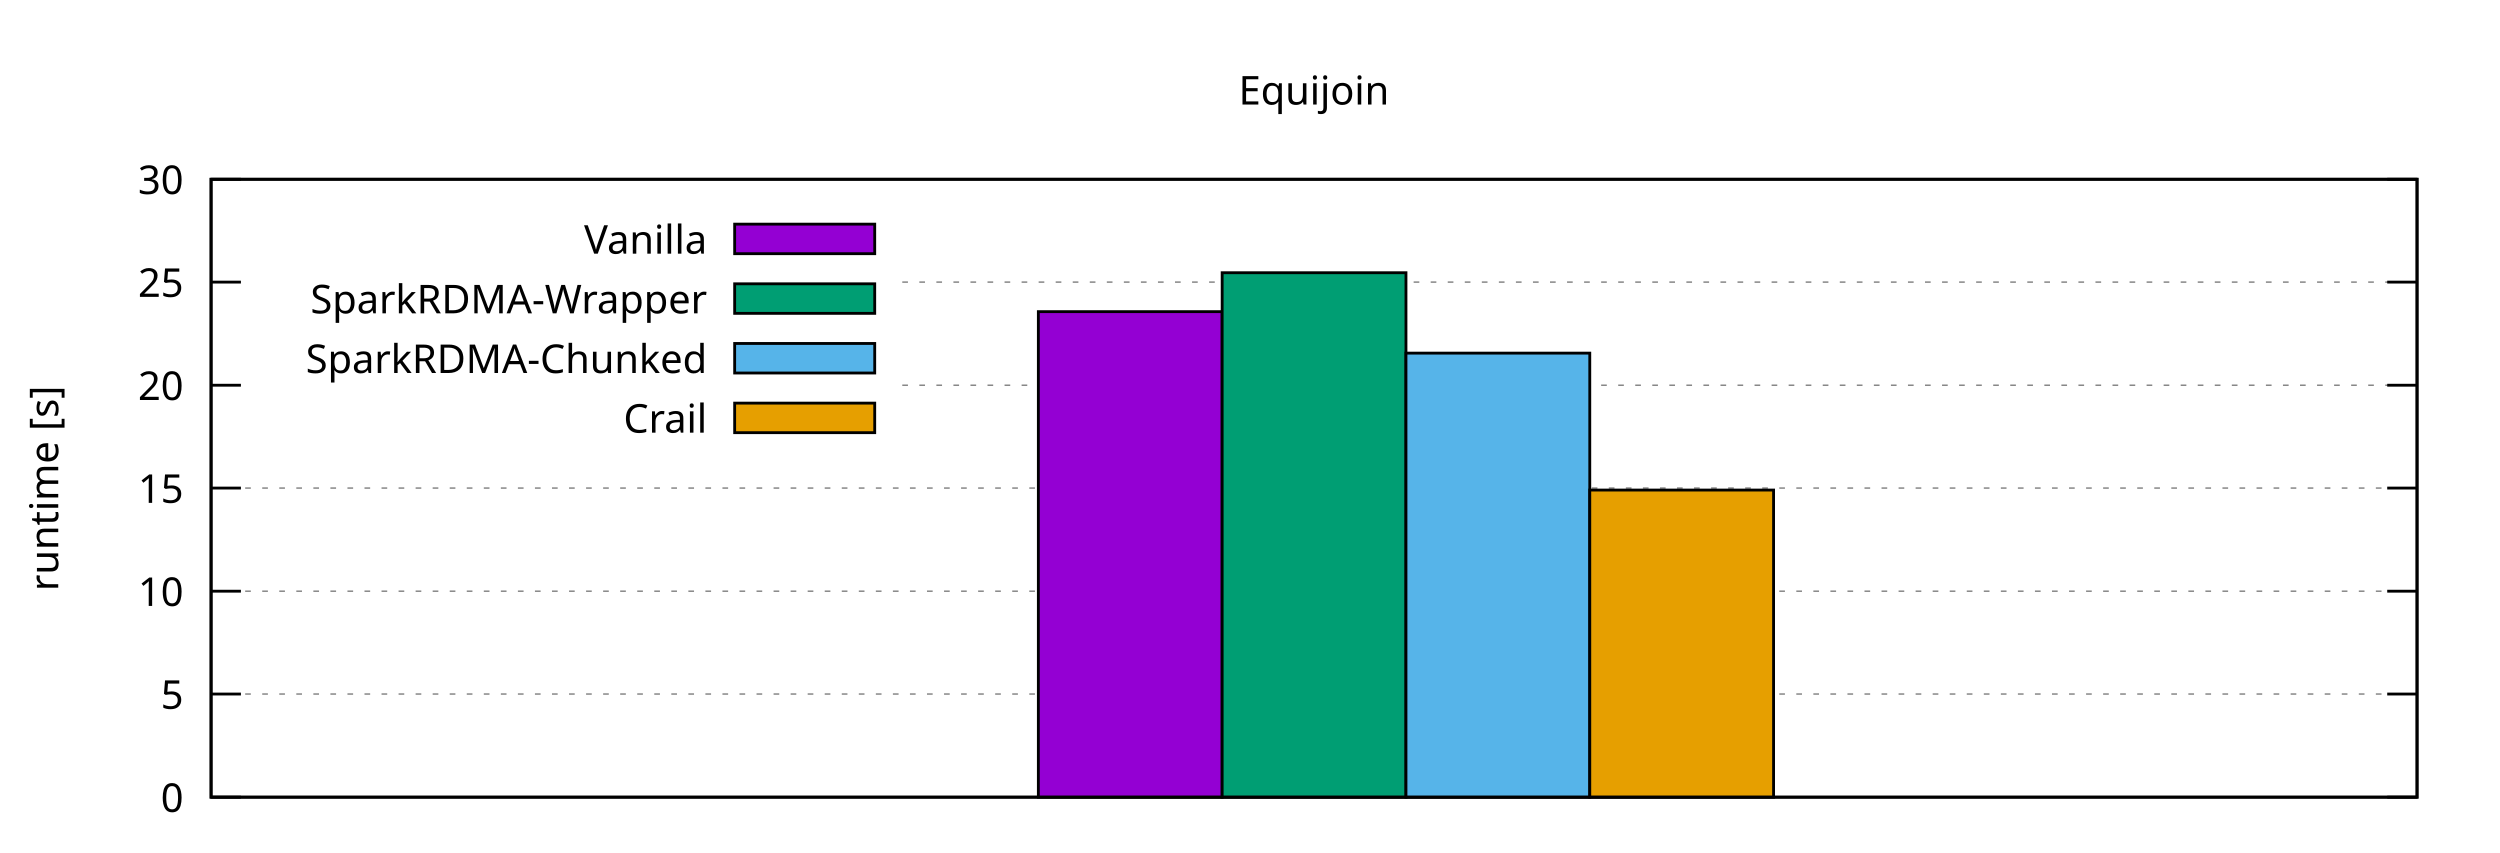
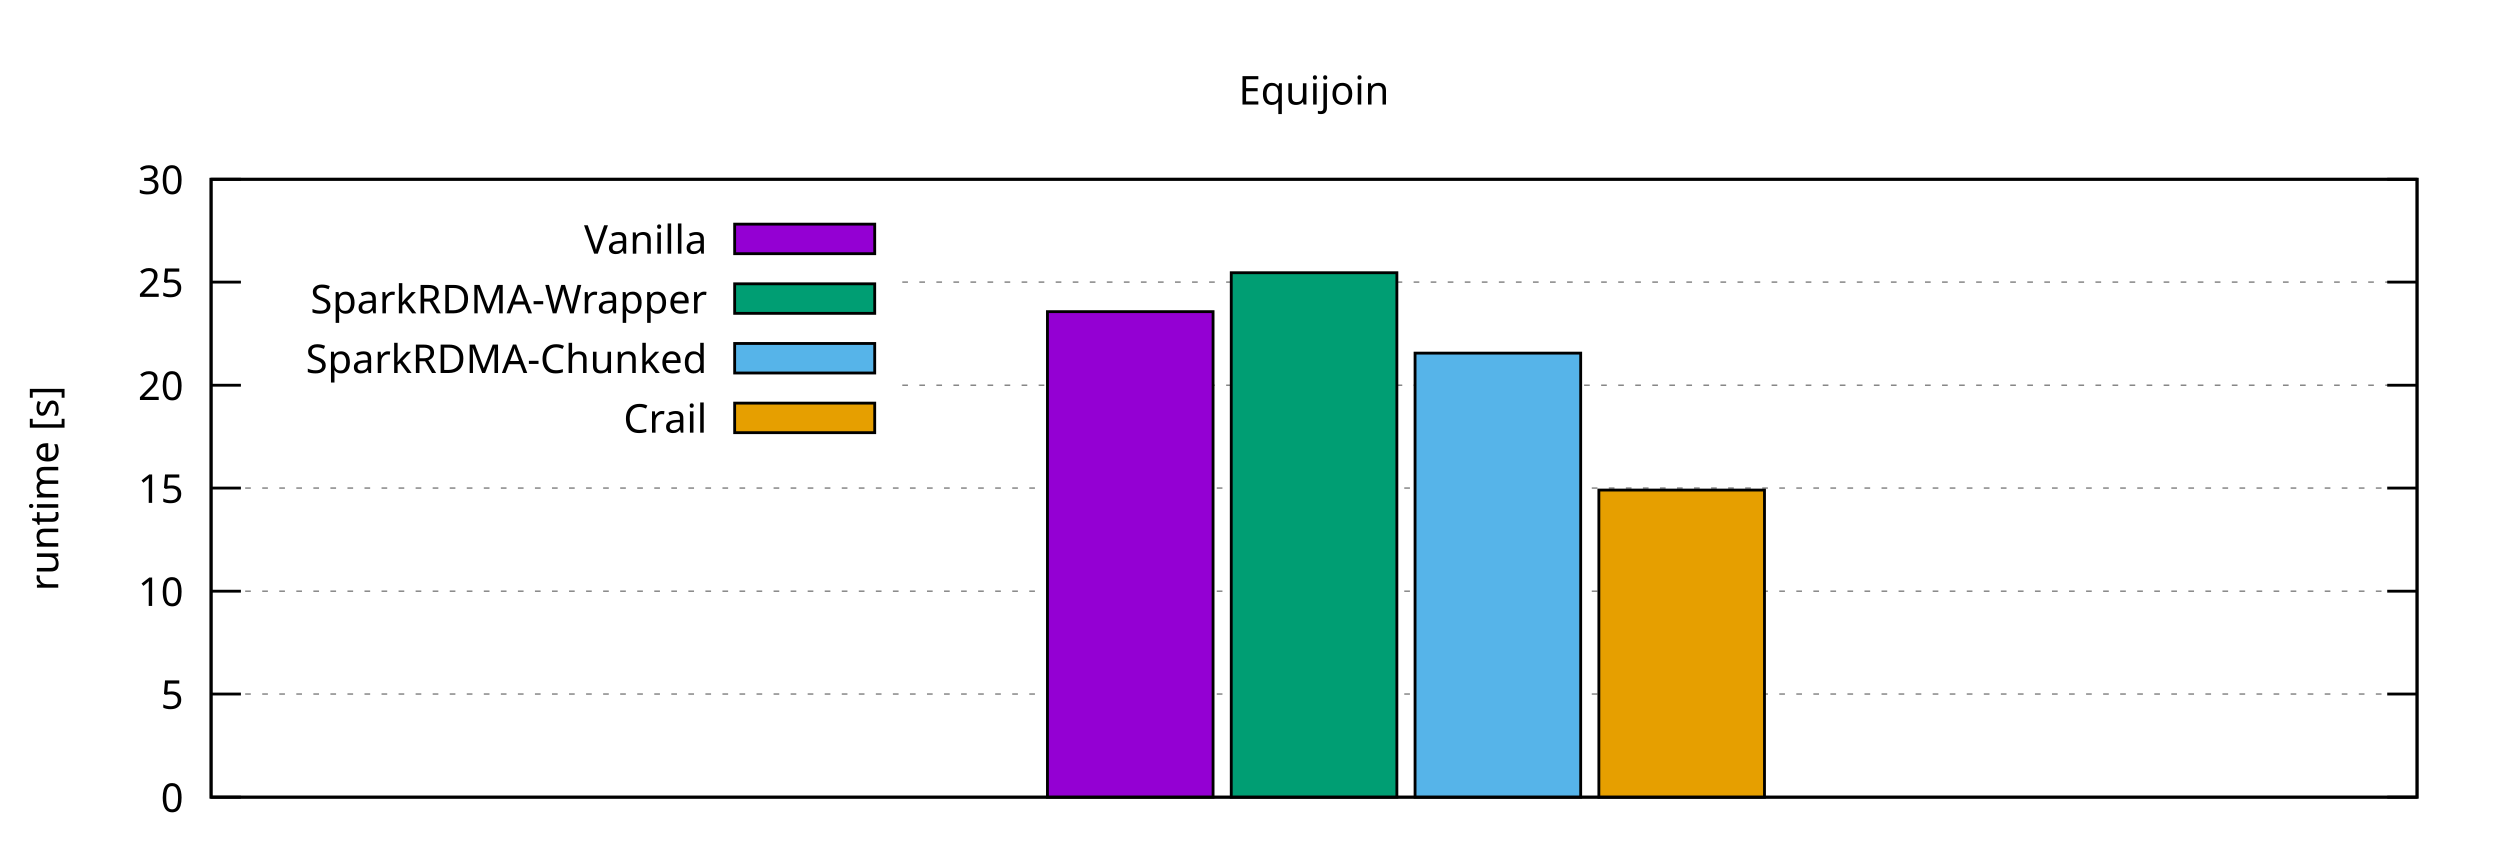
<svg xmlns="http://www.w3.org/2000/svg" xmlns:xlink="http://www.w3.org/1999/xlink" width="880" height="300" viewBox="0 0 880 300">
  <g id="gnuplot_canvas">
    <rect x="0" y="0" width="880" height="300" fill="none" />
    <defs>
      <circle id="gpDot" r="0.5" stroke-width="0.5" />
      <path id="gpPt0" stroke-width="0.190" stroke="currentColor" d="M-1,0 h2 M0,-1 v2" />
      <path id="gpPt1" stroke-width="0.190" stroke="currentColor" d="M-1,-1 L1,1 M1,-1 L-1,1" />
      <path id="gpPt2" stroke-width="0.190" stroke="currentColor" d="M-1,0 L1,0 M0,-1 L0,1 M-1,-1 L1,1 M-1,1 L1,-1" />
      <rect id="gpPt3" stroke-width="0.190" stroke="currentColor" x="-1" y="-1" width="2" height="2" />
      <rect id="gpPt4" stroke-width="0.190" stroke="currentColor" fill="currentColor" x="-1" y="-1" width="2" height="2" />
      <circle id="gpPt5" stroke-width="0.190" stroke="currentColor" cx="0" cy="0" r="1" />
      <use xlink:href="#gpPt5" id="gpPt6" fill="currentColor" stroke="none" />
      <path id="gpPt7" stroke-width="0.190" stroke="currentColor" d="M0,-1.33 L-1.33,0.67 L1.33,0.67 z" />
      <use xlink:href="#gpPt7" id="gpPt8" fill="currentColor" stroke="none" />
      <use xlink:href="#gpPt7" id="gpPt9" stroke="currentColor" transform="rotate(180)" />
      <use xlink:href="#gpPt9" id="gpPt10" fill="currentColor" stroke="none" />
      <use xlink:href="#gpPt3" id="gpPt11" stroke="currentColor" transform="rotate(45)" />
      <use xlink:href="#gpPt11" id="gpPt12" fill="currentColor" stroke="none" />
      <path id="gpPt13" stroke-width="0.190" stroke="currentColor" d="M0,1.330 L1.265,0.411 L0.782,-1.067 L-0.782,-1.076 L-1.265,0.411 z" />
      <use xlink:href="#gpPt13" id="gpPt14" fill="currentColor" stroke="none" />
      <filter id="textbox" filterUnits="objectBoundingBox" x="0" y="0" height="1" width="1">
        <feFlood flood-color="white" flood-opacity="1" result="bgnd" />
        <feComposite in="SourceGraphic" in2="bgnd" operator="atop" />
      </filter>
      <filter id="greybox" filterUnits="objectBoundingBox" x="0" y="0" height="1" width="1">
        <feFlood flood-color="lightgrey" flood-opacity="1" result="grey" />
        <feComposite in="SourceGraphic" in2="grey" operator="atop" />
      </filter>
    </defs>
    <g fill="none" color="white" stroke="currentColor" stroke-width="1.00" stroke-linecap="butt" stroke-linejoin="miter">
</g>
    <g fill="none" color="black" stroke="currentColor" stroke-width="1.00" stroke-linecap="butt" stroke-linejoin="miter">
</g>
    <g fill="none" color="black" stroke="black" stroke-width="0.50" stroke-linecap="butt" stroke-linejoin="miter">
</g>
    <g fill="none" color="gray" stroke="currentColor" stroke-width="0.50" stroke-linecap="butt" stroke-linejoin="miter">
      <path stroke="gray" stroke-dasharray="2,4" class="gridline" d="M74.3,280.6 L850.8,280.6  " />
    </g>
    <g fill="none" color="gray" stroke="gray" stroke-width="1.00" stroke-linecap="butt" stroke-linejoin="miter">
</g>
    <g fill="none" color="black" stroke="currentColor" stroke-width="1.00" stroke-linecap="butt" stroke-linejoin="miter">
      <path stroke="black" d="M74.3,280.6 L84.8,280.6 M850.8,280.6 L840.3,280.6  " />
      <g transform="translate(64.6,285.8)" stroke="none" fill="black" font-family="Times-Roman" font-size="14.00" text-anchor="end">
        <text>
          <tspan font-family="Times-Roman"> 0</tspan>
        </text>
      </g>
    </g>
    <g fill="none" color="black" stroke="currentColor" stroke-width="1.00" stroke-linecap="butt" stroke-linejoin="miter">
</g>
    <g fill="none" color="black" stroke="black" stroke-width="0.50" stroke-linecap="butt" stroke-linejoin="miter">
</g>
    <g fill="none" color="gray" stroke="currentColor" stroke-width="0.50" stroke-linecap="butt" stroke-linejoin="miter">
      <path stroke="gray" stroke-dasharray="2,4" class="gridline" d="M74.3,244.3 L850.8,244.3  " />
    </g>
    <g fill="none" color="gray" stroke="gray" stroke-width="1.00" stroke-linecap="butt" stroke-linejoin="miter">
</g>
    <g fill="none" color="black" stroke="currentColor" stroke-width="1.00" stroke-linecap="butt" stroke-linejoin="miter">
      <path stroke="black" d="M74.3,244.3 L84.8,244.3 M850.8,244.3 L840.3,244.3  " />
      <g transform="translate(64.6,249.5)" stroke="none" fill="black" font-family="Times-Roman" font-size="14.00" text-anchor="end">
        <text>
          <tspan font-family="Times-Roman"> 5</tspan>
        </text>
      </g>
    </g>
    <g fill="none" color="black" stroke="currentColor" stroke-width="1.00" stroke-linecap="butt" stroke-linejoin="miter">
</g>
    <g fill="none" color="black" stroke="black" stroke-width="0.50" stroke-linecap="butt" stroke-linejoin="miter">
</g>
    <g fill="none" color="gray" stroke="currentColor" stroke-width="0.50" stroke-linecap="butt" stroke-linejoin="miter">
      <path stroke="gray" stroke-dasharray="2,4" class="gridline" d="M74.3,208.1 L850.8,208.1  " />
    </g>
    <g fill="none" color="gray" stroke="gray" stroke-width="1.00" stroke-linecap="butt" stroke-linejoin="miter">
</g>
    <g fill="none" color="black" stroke="currentColor" stroke-width="1.00" stroke-linecap="butt" stroke-linejoin="miter">
      <path stroke="black" d="M74.3,208.1 L84.8,208.1 M850.8,208.1 L840.3,208.1  " />
      <g transform="translate(64.6,213.3)" stroke="none" fill="black" font-family="Times-Roman" font-size="14.00" text-anchor="end">
        <text>
          <tspan font-family="Times-Roman"> 10</tspan>
        </text>
      </g>
    </g>
    <g fill="none" color="black" stroke="currentColor" stroke-width="1.00" stroke-linecap="butt" stroke-linejoin="miter">
</g>
    <g fill="none" color="black" stroke="black" stroke-width="0.50" stroke-linecap="butt" stroke-linejoin="miter">
</g>
    <g fill="none" color="gray" stroke="currentColor" stroke-width="0.50" stroke-linecap="butt" stroke-linejoin="miter">
      <path stroke="gray" stroke-dasharray="2,4" class="gridline" d="M74.3,171.8 L850.8,171.8  " />
    </g>
    <g fill="none" color="gray" stroke="gray" stroke-width="1.00" stroke-linecap="butt" stroke-linejoin="miter">
</g>
    <g fill="none" color="black" stroke="currentColor" stroke-width="1.00" stroke-linecap="butt" stroke-linejoin="miter">
      <path stroke="black" d="M74.3,171.8 L84.8,171.8 M850.8,171.8 L840.3,171.8  " />
      <g transform="translate(64.6,177.0)" stroke="none" fill="black" font-family="Times-Roman" font-size="14.00" text-anchor="end">
        <text>
          <tspan font-family="Times-Roman"> 15</tspan>
        </text>
      </g>
    </g>
    <g fill="none" color="black" stroke="currentColor" stroke-width="1.00" stroke-linecap="butt" stroke-linejoin="miter">
</g>
    <g fill="none" color="black" stroke="black" stroke-width="0.50" stroke-linecap="butt" stroke-linejoin="miter">
</g>
    <g fill="none" color="gray" stroke="currentColor" stroke-width="0.50" stroke-linecap="butt" stroke-linejoin="miter">
      <path stroke="gray" stroke-dasharray="2,4" class="gridline" d="M74.3,135.6 L84.0,135.6 M317.6,135.6 L850.8,135.6  " />
    </g>
    <g fill="none" color="gray" stroke="gray" stroke-width="1.00" stroke-linecap="butt" stroke-linejoin="miter">
</g>
    <g fill="none" color="black" stroke="currentColor" stroke-width="1.00" stroke-linecap="butt" stroke-linejoin="miter">
      <path stroke="black" d="M74.3,135.6 L84.8,135.6 M850.8,135.6 L840.3,135.6  " />
      <g transform="translate(64.6,140.8)" stroke="none" fill="black" font-family="Times-Roman" font-size="14.00" text-anchor="end">
        <text>
          <tspan font-family="Times-Roman"> 20</tspan>
        </text>
      </g>
    </g>
    <g fill="none" color="black" stroke="currentColor" stroke-width="1.00" stroke-linecap="butt" stroke-linejoin="miter">
</g>
    <g fill="none" color="black" stroke="black" stroke-width="0.50" stroke-linecap="butt" stroke-linejoin="miter">
</g>
    <g fill="none" color="gray" stroke="currentColor" stroke-width="0.50" stroke-linecap="butt" stroke-linejoin="miter">
      <path stroke="gray" stroke-dasharray="2,4" class="gridline" d="M74.3,99.3 L84.0,99.3 M317.6,99.3 L850.8,99.3  " />
    </g>
    <g fill="none" color="gray" stroke="gray" stroke-width="1.00" stroke-linecap="butt" stroke-linejoin="miter">
</g>
    <g fill="none" color="black" stroke="currentColor" stroke-width="1.00" stroke-linecap="butt" stroke-linejoin="miter">
      <path stroke="black" d="M74.3,99.3 L84.8,99.3 M850.8,99.3 L840.3,99.3  " />
      <g transform="translate(64.6,104.5)" stroke="none" fill="black" font-family="Times-Roman" font-size="14.00" text-anchor="end">
        <text>
          <tspan font-family="Times-Roman"> 25</tspan>
        </text>
      </g>
    </g>
    <g fill="none" color="black" stroke="currentColor" stroke-width="1.00" stroke-linecap="butt" stroke-linejoin="miter">
</g>
    <g fill="none" color="black" stroke="black" stroke-width="0.50" stroke-linecap="butt" stroke-linejoin="miter">
</g>
    <g fill="none" color="gray" stroke="currentColor" stroke-width="0.50" stroke-linecap="butt" stroke-linejoin="miter">
      <path stroke="gray" stroke-dasharray="2,4" class="gridline" d="M74.3,63.1 L850.8,63.1  " />
    </g>
    <g fill="none" color="gray" stroke="gray" stroke-width="1.00" stroke-linecap="butt" stroke-linejoin="miter">
</g>
    <g fill="none" color="black" stroke="currentColor" stroke-width="1.00" stroke-linecap="butt" stroke-linejoin="miter">
      <path stroke="black" d="M74.3,63.1 L84.8,63.1 M850.8,63.1 L840.3,63.1  " />
      <g transform="translate(64.6,68.3)" stroke="none" fill="black" font-family="Times-Roman" font-size="14.00" text-anchor="end">
        <text>
          <tspan font-family="Times-Roman"> 30</tspan>
        </text>
      </g>
    </g>
    <g fill="none" color="black" stroke="currentColor" stroke-width="1.00" stroke-linecap="butt" stroke-linejoin="miter">
</g>
    <g fill="none" color="black" stroke="currentColor" stroke-width="1.00" stroke-linecap="butt" stroke-linejoin="miter">
      <path stroke="black" d="M74.3,63.1 L74.3,280.6 L850.8,280.6 L850.8,63.1 L74.3,63.1 Z  " />
    </g>
    <g fill="none" color="black" stroke="currentColor" stroke-width="1.00" stroke-linecap="butt" stroke-linejoin="miter">
      <g transform="translate(20.5,171.9) rotate(270)" stroke="none" fill="black" font-family="Times-Roman" font-size="14.00" text-anchor="middle">
        <text>
          <tspan font-family="Times-Roman">runtime [s]</tspan>
        </text>
      </g>
    </g>
    <g fill="none" color="black" stroke="currentColor" stroke-width="1.00" stroke-linecap="butt" stroke-linejoin="miter">
      <g transform="translate(462.5,36.8)" stroke="none" fill="black" font-family="Times-Roman" font-size="14.00" text-anchor="middle">
        <text>
          <tspan font-family="Times-Roman">Equijoin</tspan>
        </text>
      </g>
    </g>
    <g id="gnuplot_plot_1">
      <g fill="none" color="black" stroke="currentColor" stroke-width="1.00" stroke-linecap="butt" stroke-linejoin="miter">
        <g transform="translate(248.9,89.3)" stroke="none" fill="black" font-family="Times-Roman" font-size="14.00" text-anchor="end">
          <text>
            <tspan font-family="Times-Roman">Vanilla</tspan>
          </text>
        </g>
      </g>
      <g fill="none" color="black" stroke="currentColor" stroke-width="1.00" stroke-linecap="butt" stroke-linejoin="miter">
        <g stroke="none" shape-rendering="crispEdges">
          <polygon fill="rgb(148,   0, 211)" points="258.6,89.3 307.9,89.3 307.9,78.8 258.6,78.8 " />
        </g>
        <path stroke="black" d="M258.6,89.3 L307.9,89.3 L307.9,78.9 L258.6,78.9 L258.6,89.3 Z  " />
      </g>
      <g fill="none" color="black" stroke="currentColor" stroke-width="1.00" stroke-linecap="butt" stroke-linejoin="miter">
        <g stroke="none" shape-rendering="crispEdges">
-           <polygon fill="rgb(148,   0, 211)" points="365.5,280.6 430.3,280.6 430.3,109.6 365.5,109.6 " />
-         </g>
-         <path stroke="black" d="M365.5,280.6 L365.5,109.7 L430.2,109.7 L430.2,280.6 L365.5,280.6 Z  " />
+           <polygon fill="rgb(148,   0, 211)" points="368.7,280.6 427.1,280.6 427.1,109.6 368.7,109.6 " />
+         </g>
+         <path stroke="black" d="M368.7,280.6 L368.7,109.7 L427.0,109.7 L427.0,280.6 L368.7,280.6 Z  " />
      </g>
      <g fill="none" color="black" stroke="currentColor" stroke-width="1.00" stroke-linecap="butt" stroke-linejoin="miter">
</g>
    </g>
    <g id="gnuplot_plot_2">
      <g fill="none" color="black" stroke="currentColor" stroke-width="1.00" stroke-linecap="butt" stroke-linejoin="miter">
        <g transform="translate(248.9,110.3)" stroke="none" fill="black" font-family="Times-Roman" font-size="14.00" text-anchor="end">
          <text>
            <tspan font-family="Times-Roman">SparkRDMA-Wrapper</tspan>
          </text>
        </g>
      </g>
      <g fill="none" color="black" stroke="currentColor" stroke-width="1.00" stroke-linecap="butt" stroke-linejoin="miter">
        <g stroke="none" shape-rendering="crispEdges">
          <polygon fill="rgb(  0, 158, 115)" points="258.6,110.3 307.9,110.3 307.9,99.8 258.6,99.8 " />
        </g>
        <path stroke="black" d="M258.6,110.3 L307.9,110.3 L307.9,99.9 L258.6,99.9 L258.6,110.3 Z  " />
      </g>
      <g fill="none" color="black" stroke="currentColor" stroke-width="1.00" stroke-linecap="butt" stroke-linejoin="miter">
        <g stroke="none" shape-rendering="crispEdges">
-           <polygon fill="rgb(  0, 158, 115)" points="430.2,280.6 495.0,280.6 495.0,95.9 430.2,95.9 " />
-         </g>
-         <path stroke="black" d="M430.2,280.6 L430.2,96.0 L494.9,96.0 L494.9,280.6 L430.2,280.6 Z  " />
+           <polygon fill="rgb(  0, 158, 115)" points="433.4,280.6 491.8,280.6 491.8,95.9 433.4,95.9 " />
+         </g>
+         <path stroke="black" d="M433.4,280.6 L433.4,96.0 L491.7,96.0 L491.7,280.6 L433.4,280.6 Z  " />
      </g>
      <g fill="none" color="black" stroke="currentColor" stroke-width="1.00" stroke-linecap="butt" stroke-linejoin="miter">
</g>
    </g>
    <g id="gnuplot_plot_3">
      <g fill="none" color="black" stroke="currentColor" stroke-width="1.00" stroke-linecap="butt" stroke-linejoin="miter">
        <g transform="translate(248.9,131.3)" stroke="none" fill="black" font-family="Times-Roman" font-size="14.00" text-anchor="end">
          <text>
            <tspan font-family="Times-Roman">SparkRDMA-Chunked</tspan>
          </text>
        </g>
      </g>
      <g fill="none" color="black" stroke="currentColor" stroke-width="1.00" stroke-linecap="butt" stroke-linejoin="miter">
        <g stroke="none" shape-rendering="crispEdges">
          <polygon fill="rgb( 86, 180, 233)" points="258.6,131.3 307.9,131.3 307.9,120.8 258.6,120.8 " />
        </g>
        <path stroke="black" d="M258.6,131.3 L307.9,131.3 L307.9,120.9 L258.6,120.9 L258.6,131.3 Z  " />
      </g>
      <g fill="none" color="black" stroke="currentColor" stroke-width="1.00" stroke-linecap="butt" stroke-linejoin="miter">
        <g stroke="none" shape-rendering="crispEdges">
-           <polygon fill="rgb( 86, 180, 233)" points="494.9,280.6 559.7,280.6 559.7,124.2 494.9,124.2 " />
-         </g>
-         <path stroke="black" d="M494.9,280.6 L494.9,124.3 L559.6,124.3 L559.6,280.6 L494.9,280.6 Z  " />
+           <polygon fill="rgb( 86, 180, 233)" points="498.1,280.6 556.5,280.6 556.5,124.2 498.1,124.2 " />
+         </g>
+         <path stroke="black" d="M498.1,280.6 L498.1,124.3 L556.4,124.3 L556.4,280.6 L498.1,280.6 Z  " />
      </g>
      <g fill="none" color="black" stroke="currentColor" stroke-width="1.00" stroke-linecap="butt" stroke-linejoin="miter">
</g>
    </g>
    <g id="gnuplot_plot_4">
      <g fill="none" color="black" stroke="currentColor" stroke-width="1.00" stroke-linecap="butt" stroke-linejoin="miter">
        <g transform="translate(248.9,152.3)" stroke="none" fill="black" font-family="Times-Roman" font-size="14.00" text-anchor="end">
          <text>
            <tspan font-family="Times-Roman">Crail</tspan>
          </text>
        </g>
      </g>
      <g fill="none" color="black" stroke="currentColor" stroke-width="1.00" stroke-linecap="butt" stroke-linejoin="miter">
        <g stroke="none" shape-rendering="crispEdges">
          <polygon fill="rgb(230, 159,   0)" points="258.6,152.3 307.9,152.3 307.9,141.8 258.6,141.8 " />
        </g>
        <path stroke="black" d="M258.6,152.3 L307.9,152.3 L307.9,141.9 L258.6,141.9 L258.6,152.3 Z  " />
      </g>
      <g fill="none" color="black" stroke="currentColor" stroke-width="1.00" stroke-linecap="butt" stroke-linejoin="miter">
        <g stroke="none" shape-rendering="crispEdges">
-           <polygon fill="rgb(230, 159,   0)" points="559.6,280.6 624.4,280.6 624.4,172.4 559.6,172.4 " />
-         </g>
-         <path stroke="black" d="M559.6,280.6 L559.6,172.5 L624.3,172.5 L624.3,280.6 L559.6,280.6 Z  " />
+           <polygon fill="rgb(230, 159,   0)" points="562.8,280.6 621.2,280.6 621.2,172.4 562.8,172.4 " />
+         </g>
+         <path stroke="black" d="M562.8,280.6 L562.8,172.5 L621.1,172.5 L621.1,280.6 L562.8,280.6 Z  " />
      </g>
      <g fill="none" color="black" stroke="currentColor" stroke-width="1.00" stroke-linecap="butt" stroke-linejoin="miter">
</g>
    </g>
    <g fill="none" color="white" stroke="rgb(230, 159,   0)" stroke-width="2.00" stroke-linecap="butt" stroke-linejoin="miter">
</g>
    <g fill="none" color="black" stroke="currentColor" stroke-width="2.00" stroke-linecap="butt" stroke-linejoin="miter">
</g>
    <g fill="none" color="black" stroke="black" stroke-width="1.00" stroke-linecap="butt" stroke-linejoin="miter">
</g>
    <g fill="none" color="black" stroke="currentColor" stroke-width="1.00" stroke-linecap="butt" stroke-linejoin="miter">
      <path stroke="black" d="M74.3,63.1 L74.3,280.6 L850.8,280.6 L850.8,63.1 L74.3,63.1 Z  " />
    </g>
    <g fill="none" color="black" stroke="currentColor" stroke-width="1.00" stroke-linecap="butt" stroke-linejoin="miter">
</g>
  </g>
</svg>
